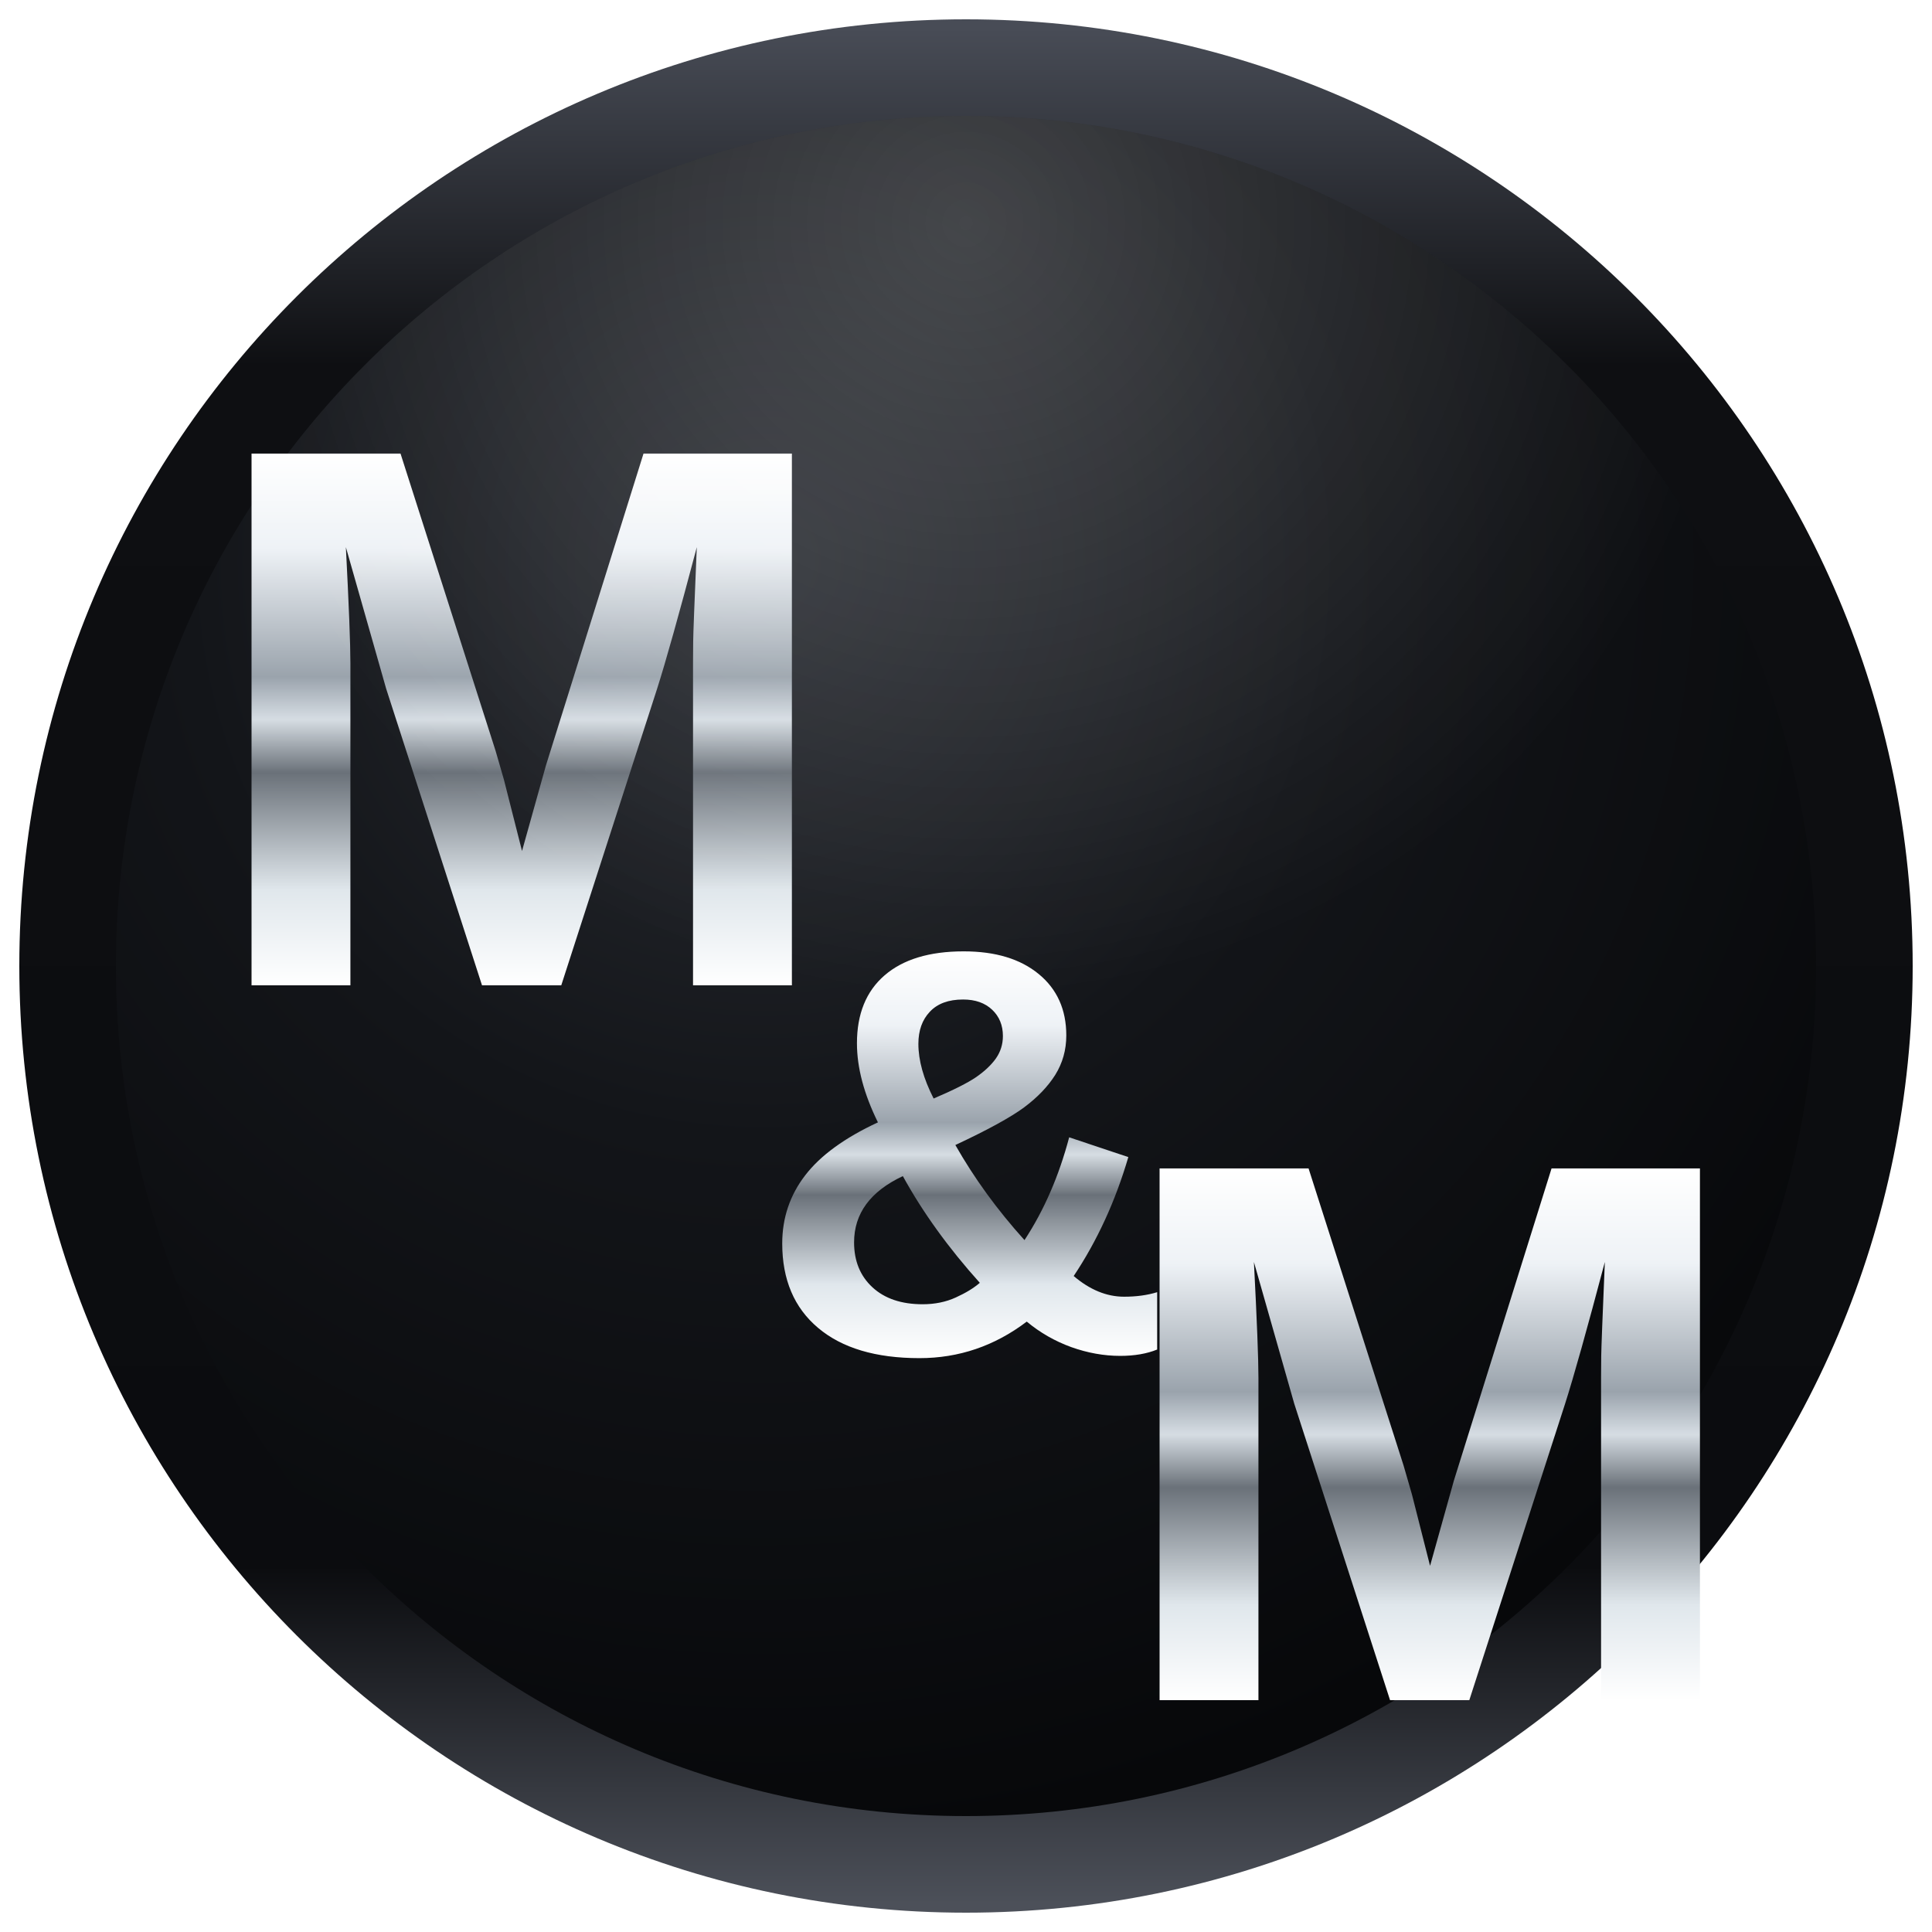
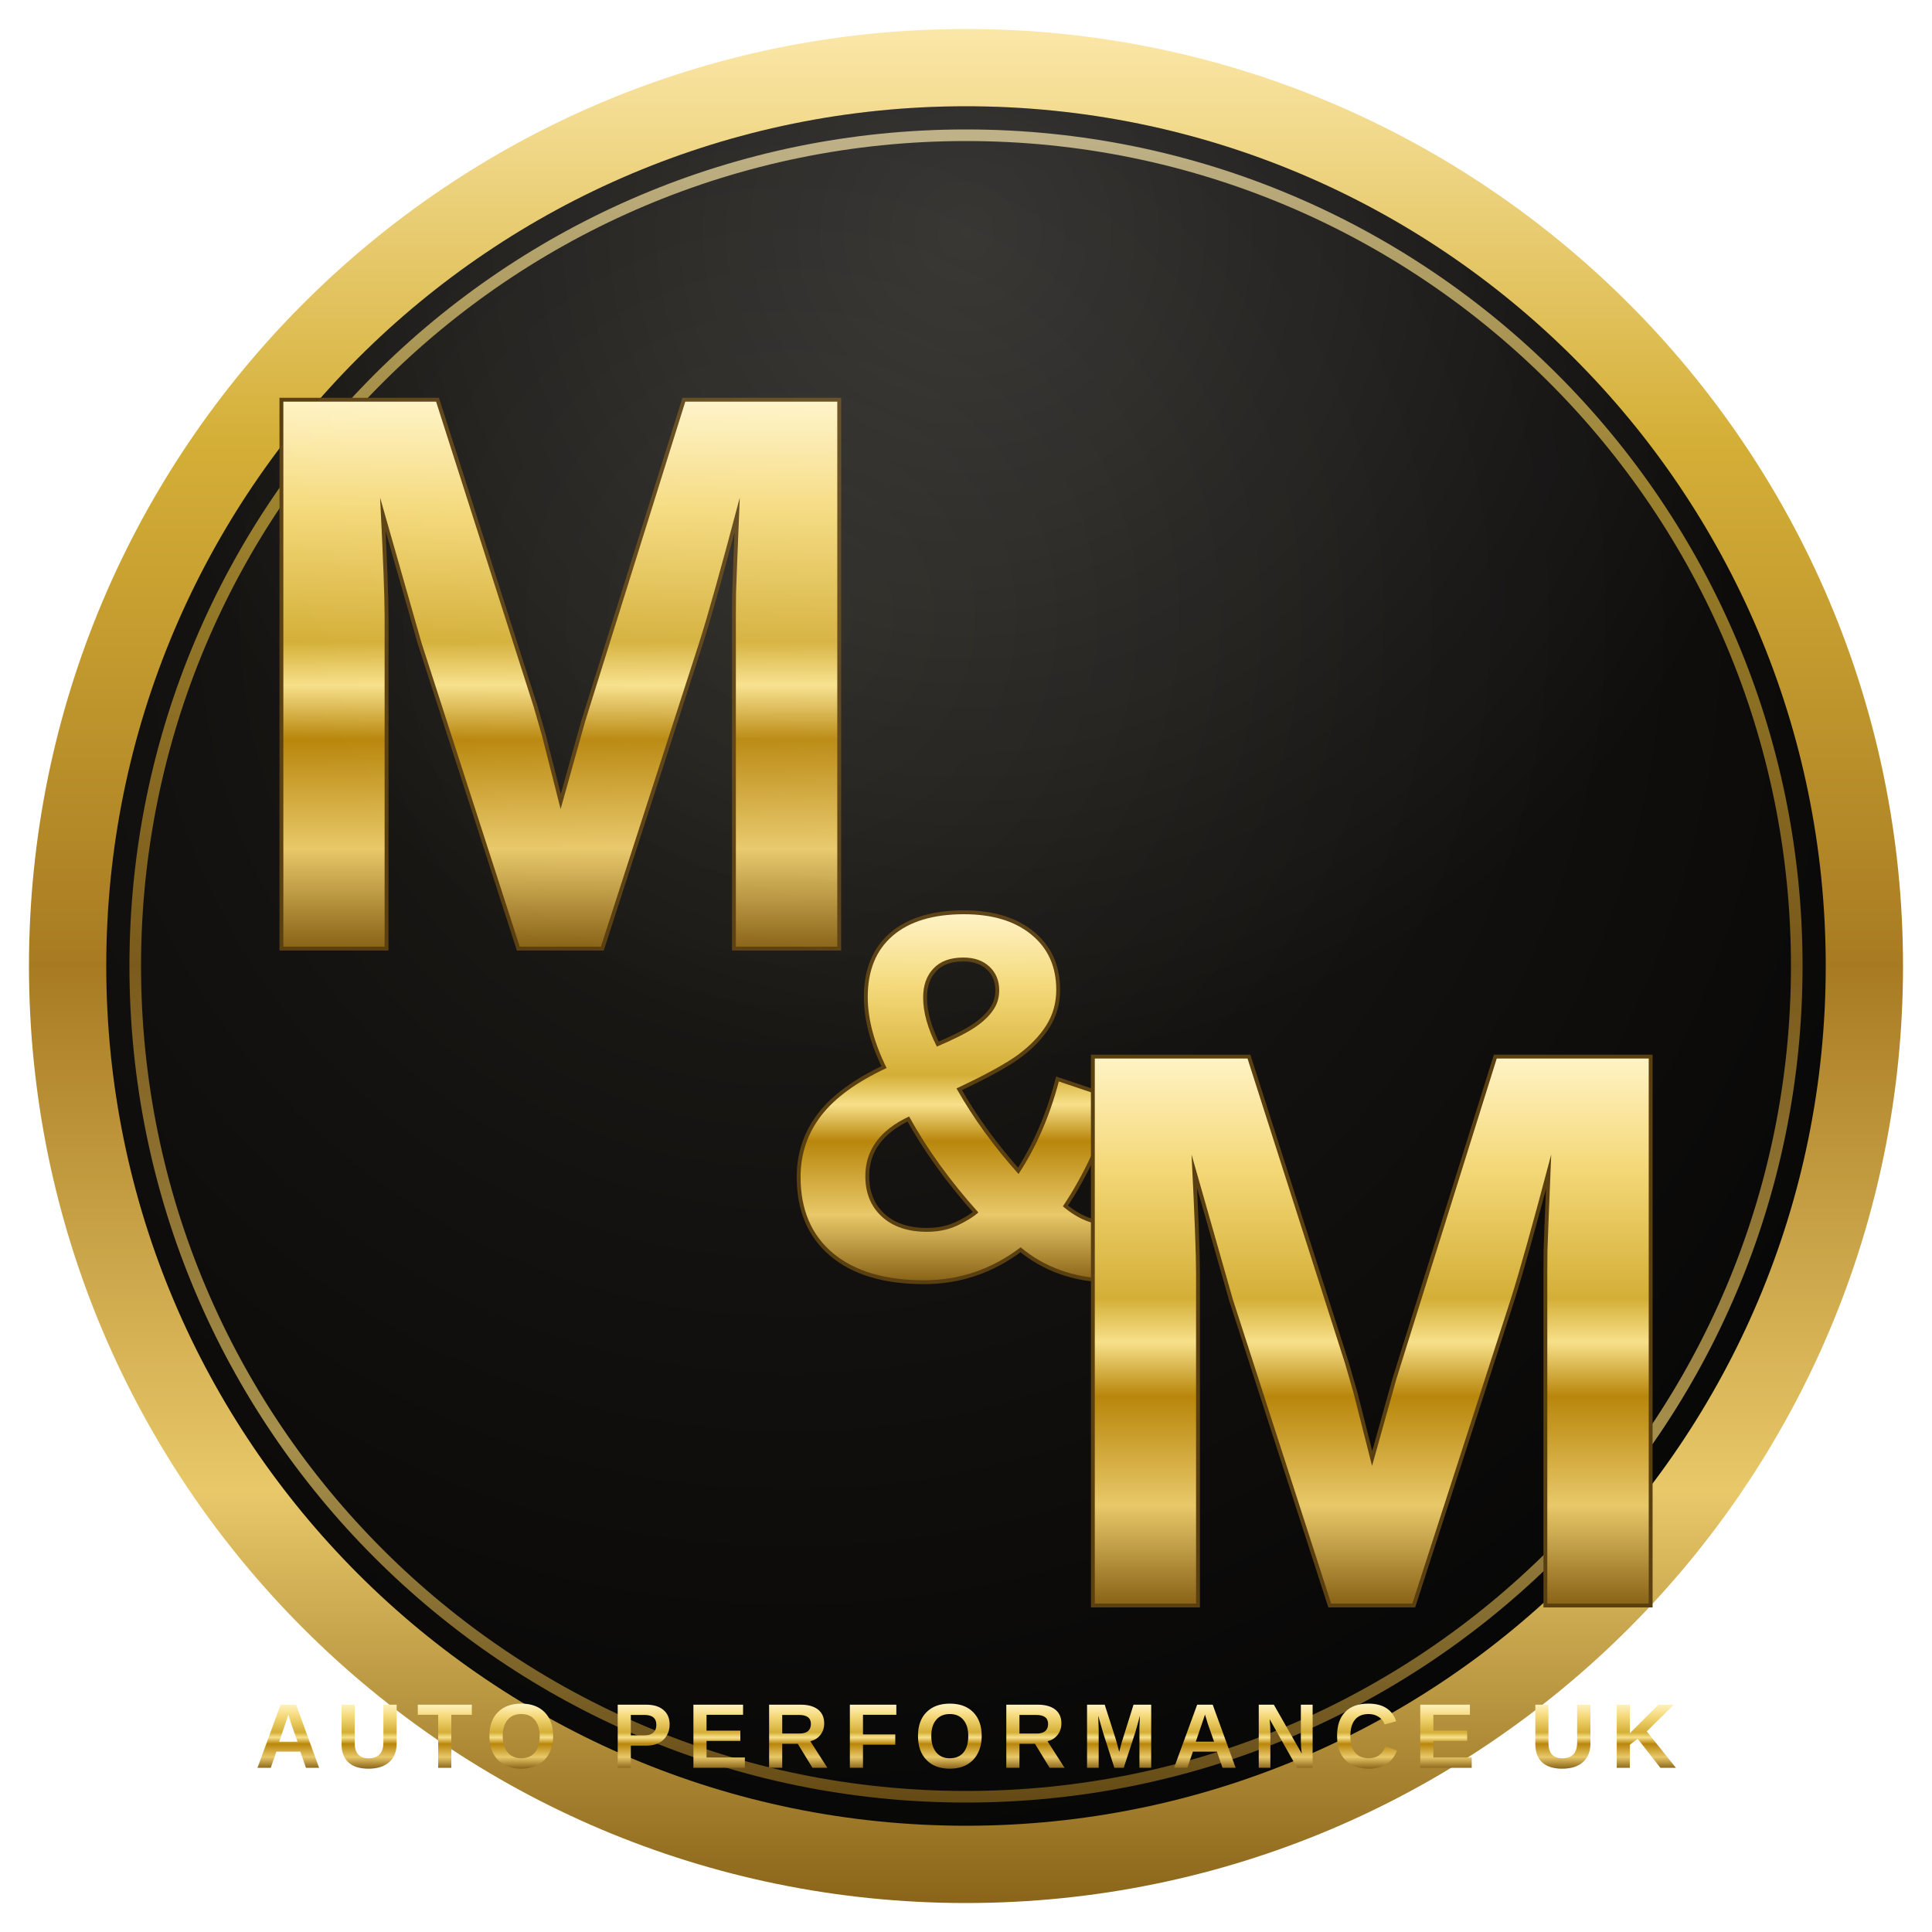
- <svg xmlns="http://www.w3.org/2000/svg" viewBox="0 0 200 200" width="200" height="200" role="img" aria-label="M&amp;M Auto Performance">
+ <svg xmlns="http://www.w3.org/2000/svg" viewBox="0 0 200 200" width="200" height="200" role="img" aria-label="M&amp;M Auto Performance UK">
  <defs>
-     <radialGradient id="mm-disc" cx="38%" cy="26%" r="76%">
-       <stop offset="0%" stop-color="#2c2f35" />
-       <stop offset="45%" stop-color="#131519" />
-       <stop offset="100%" stop-color="#07080a" />
+     <radialGradient id="mm-disc" cx="40%" cy="30%" r="78%">
+       <stop offset="0%" stop-color="#23211c" />
+       <stop offset="45%" stop-color="#141210" />
+       <stop offset="100%" stop-color="#050505" />
    </radialGradient>
-     <linearGradient id="mm-rim" x1="0%" y1="0%" x2="0%" y2="100%">
-       <stop offset="0%" stop-color="#484c56" />
-       <stop offset="18%" stop-color="#0e0f12" />
-       <stop offset="82%" stop-color="#0b0c0f" />
-       <stop offset="100%" stop-color="#4c5059" />
+     <linearGradient id="mm-ring" x1="0%" y1="0%" x2="0%" y2="100%">
+       <stop offset="0%" stop-color="#fbe7a8" />
+       <stop offset="22%" stop-color="#d4af37" />
+       <stop offset="50%" stop-color="#a87b22" />
+       <stop offset="78%" stop-color="#e8c869" />
+       <stop offset="100%" stop-color="#8a6418" />
    </linearGradient>
-     <linearGradient id="mm-chrome" x1="0%" y1="0%" x2="0%" y2="100%">
-       <stop offset="0%" stop-color="#ffffff" />
-       <stop offset="18%" stop-color="#eef2f6" />
-       <stop offset="42%" stop-color="#9aa3ac" />
-       <stop offset="50%" stop-color="#d6dde3" />
-       <stop offset="60%" stop-color="#6a7179" />
-       <stop offset="82%" stop-color="#e0e7ec" />
-       <stop offset="100%" stop-color="#ffffff" />
+     <linearGradient id="mm-gold" x1="0%" y1="0%" x2="0%" y2="100%">
+       <stop offset="0%" stop-color="#fff3c4" />
+       <stop offset="20%" stop-color="#f4d878" />
+       <stop offset="44%" stop-color="#d4af37" />
+       <stop offset="52%" stop-color="#f7e08a" />
+       <stop offset="62%" stop-color="#b8860b" />
+       <stop offset="82%" stop-color="#e8c869" />
+       <stop offset="100%" stop-color="#8a6418" />
    </linearGradient>
-     <radialGradient id="mm-gloss" cx="50%" cy="6%" r="46%">
-       <stop offset="0%" stop-color="rgba(255,255,255,0.18)" />
+     <radialGradient id="mm-gloss" cx="50%" cy="8%" r="48%">
+       <stop offset="0%" stop-color="rgba(255,255,255,0.14)" />
      <stop offset="100%" stop-color="rgba(255,255,255,0)" />
    </radialGradient>
  </defs>
-   <circle cx="100" cy="100" r="98" fill="url(#mm-rim)" />
-   <circle cx="100" cy="100" r="88" fill="url(#mm-disc)" />
-   <text x="54" y="102" font-family="'Arial Black','Helvetica Neue',Arial,sans-serif" font-weight="900" font-size="80" text-anchor="middle" fill="url(#mm-chrome)">M</text>
-   <text x="100" y="140" font-family="'Arial Black','Helvetica Neue',Arial,sans-serif" font-weight="900" font-size="60" text-anchor="middle" fill="url(#mm-chrome)">&amp;</text>
-   <text x="148" y="176" font-family="'Arial Black','Helvetica Neue',Arial,sans-serif" font-weight="900" font-size="80" text-anchor="middle" fill="url(#mm-chrome)">M</text>
-   <circle cx="100" cy="100" r="88" fill="url(#mm-gloss)" />
+   <circle cx="100" cy="100" r="97" fill="url(#mm-ring)" />
+   <circle cx="100" cy="100" r="89" fill="url(#mm-disc)" />
+   <circle cx="100" cy="100" r="86" fill="none" stroke="url(#mm-ring)" stroke-width="1.2" opacity="0.7" />
+   <text x="58" y="98" font-family="'Arial Black','Helvetica Neue',Arial,sans-serif" font-weight="900" font-size="82" text-anchor="middle" fill="url(#mm-gold)" stroke="#5a3f10" stroke-width="0.8" paint-order="stroke">M</text>
+   <text x="100" y="132" font-family="'Arial Black','Helvetica Neue',Arial,sans-serif" font-weight="900" font-size="54" text-anchor="middle" fill="url(#mm-gold)" stroke="#5a3f10" stroke-width="0.8" paint-order="stroke">&amp;</text>
+   <text x="142" y="166" font-family="'Arial Black','Helvetica Neue',Arial,sans-serif" font-weight="900" font-size="82" text-anchor="middle" fill="url(#mm-gold)" stroke="#5a3f10" stroke-width="0.8" paint-order="stroke">M</text>
+   <line x1="48" y1="180" x2="62" y2="180" stroke="url(#mm-ring)" stroke-width="1.4" />
+   <line x1="138" y1="180" x2="152" y2="180" stroke="url(#mm-ring)" stroke-width="1.4" />
+   <text x="100" y="183" font-family="'Helvetica Neue',Arial,sans-serif" font-size="9.5" font-weight="700" letter-spacing="1.5" text-anchor="middle" fill="url(#mm-gold)">AUTO PERFORMANCE UK</text>
+   <circle cx="100" cy="100" r="89" fill="url(#mm-gloss)" />
</svg>
